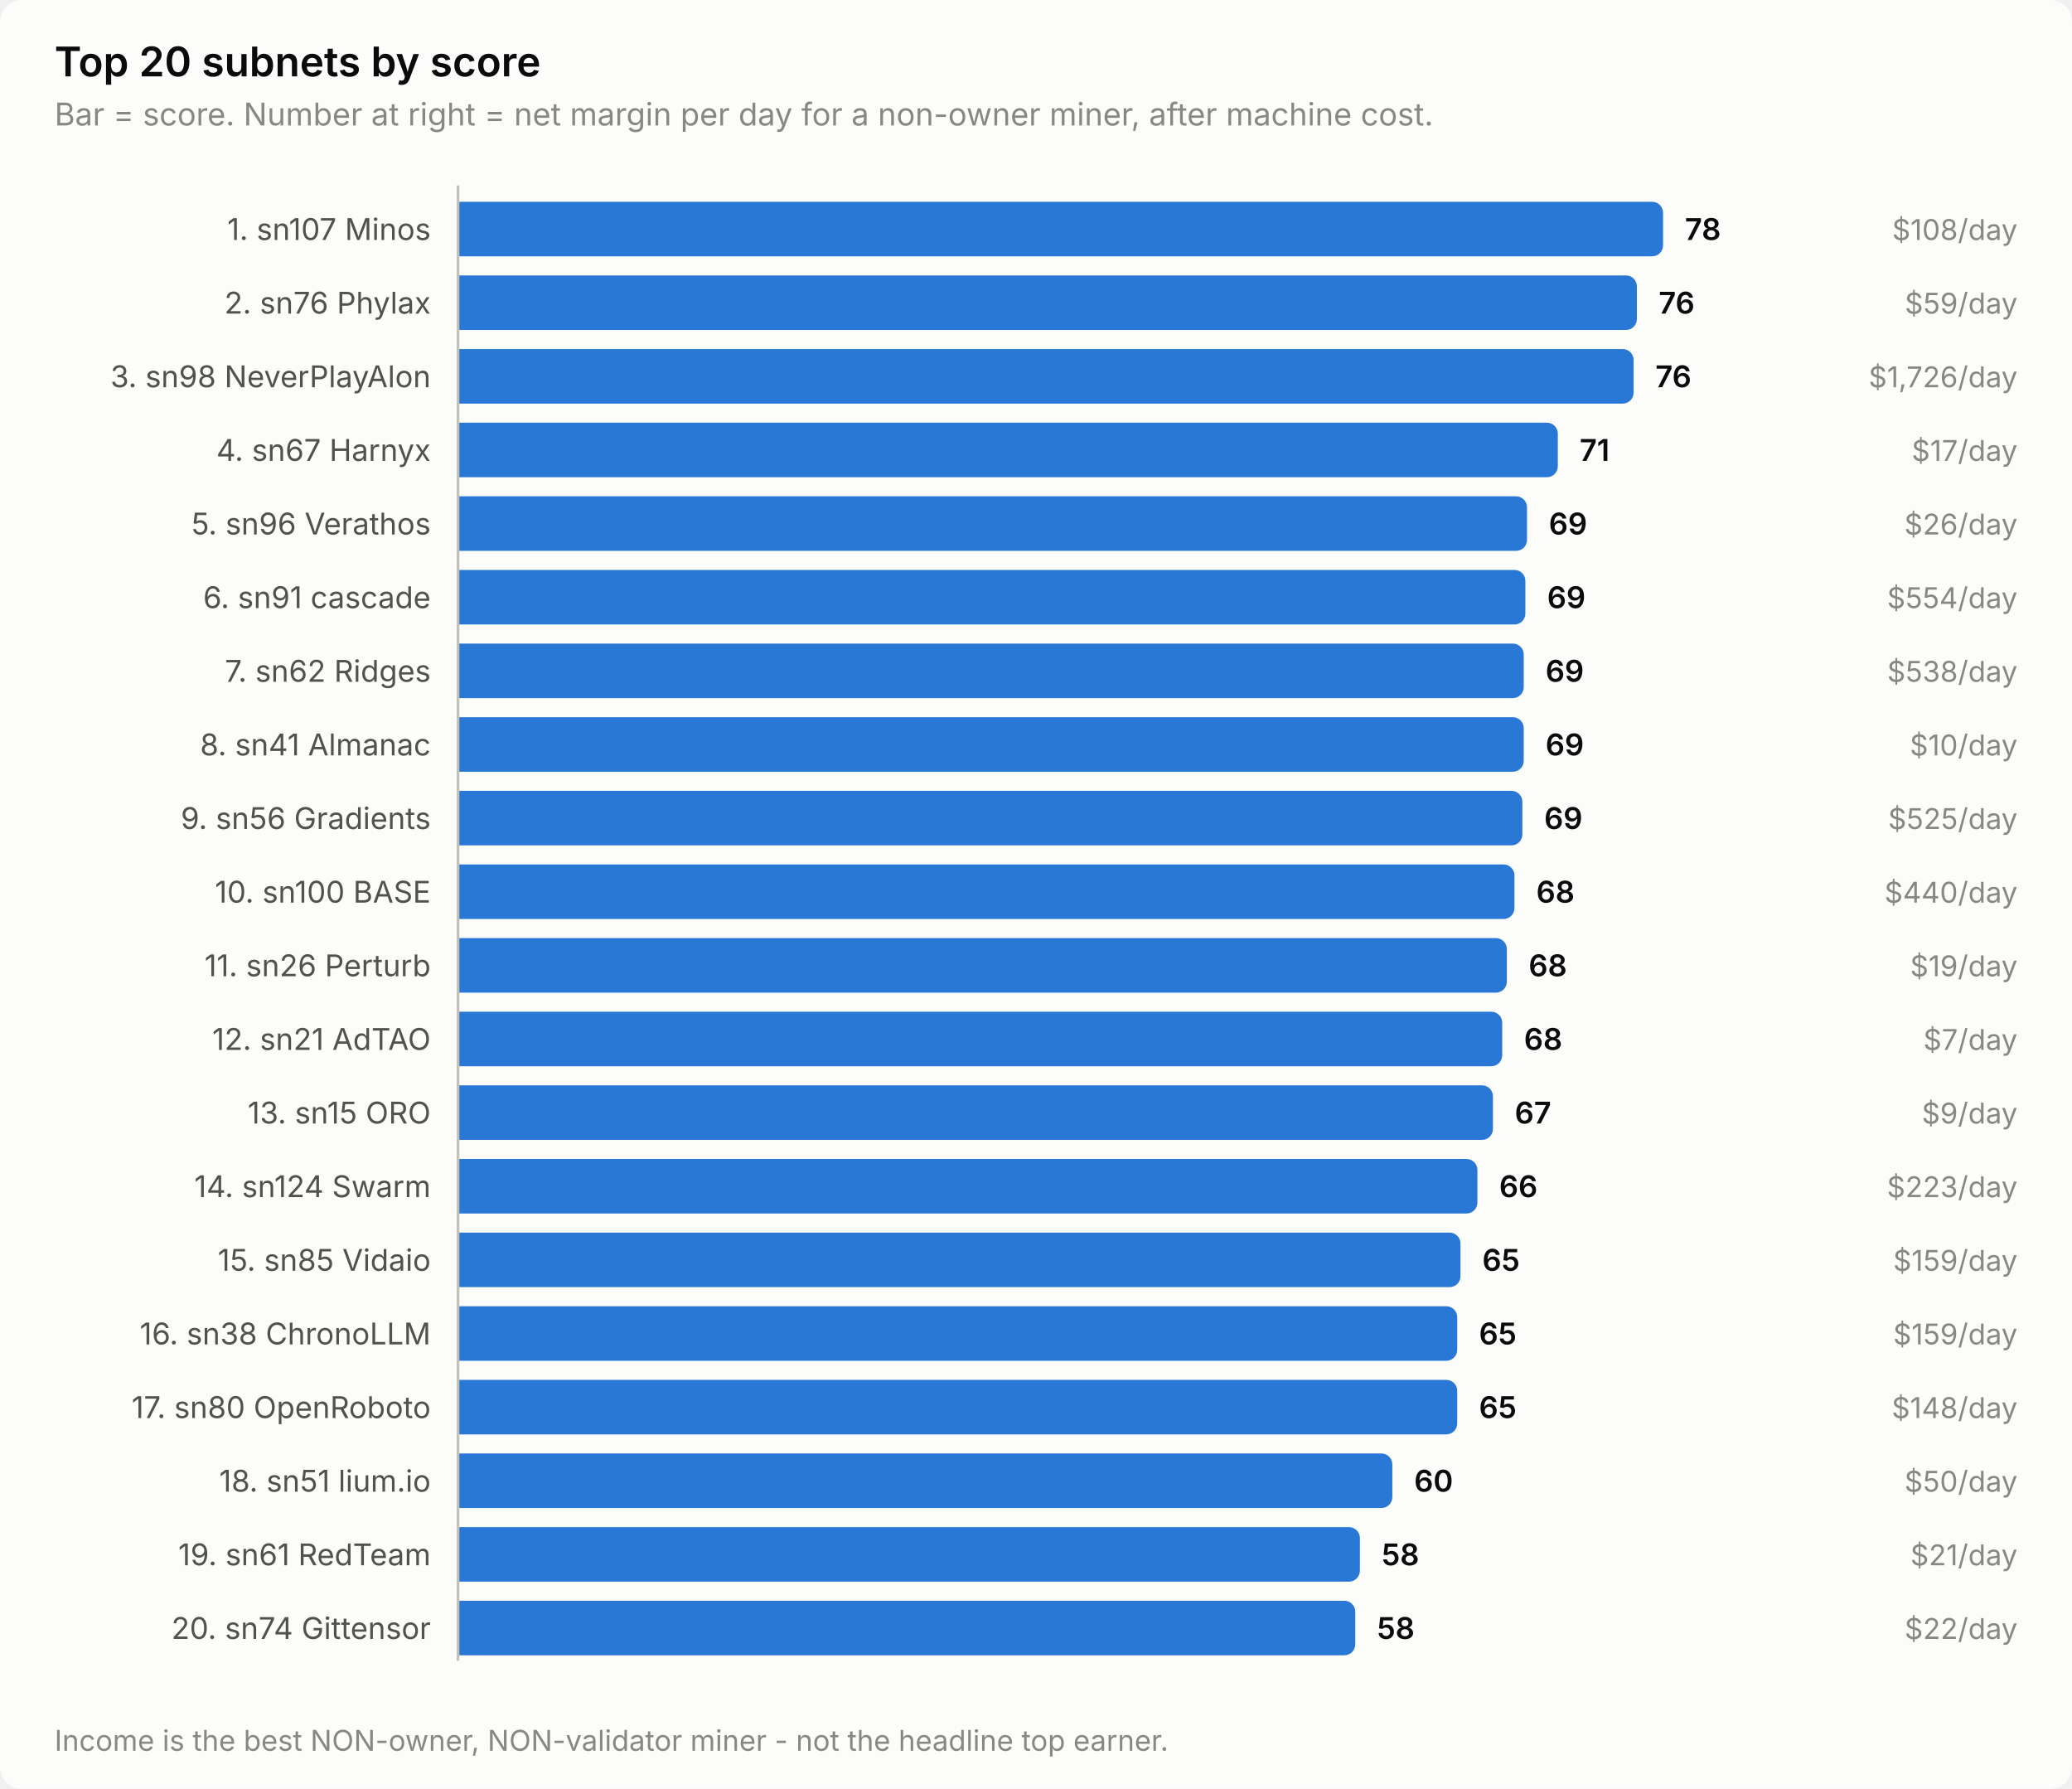
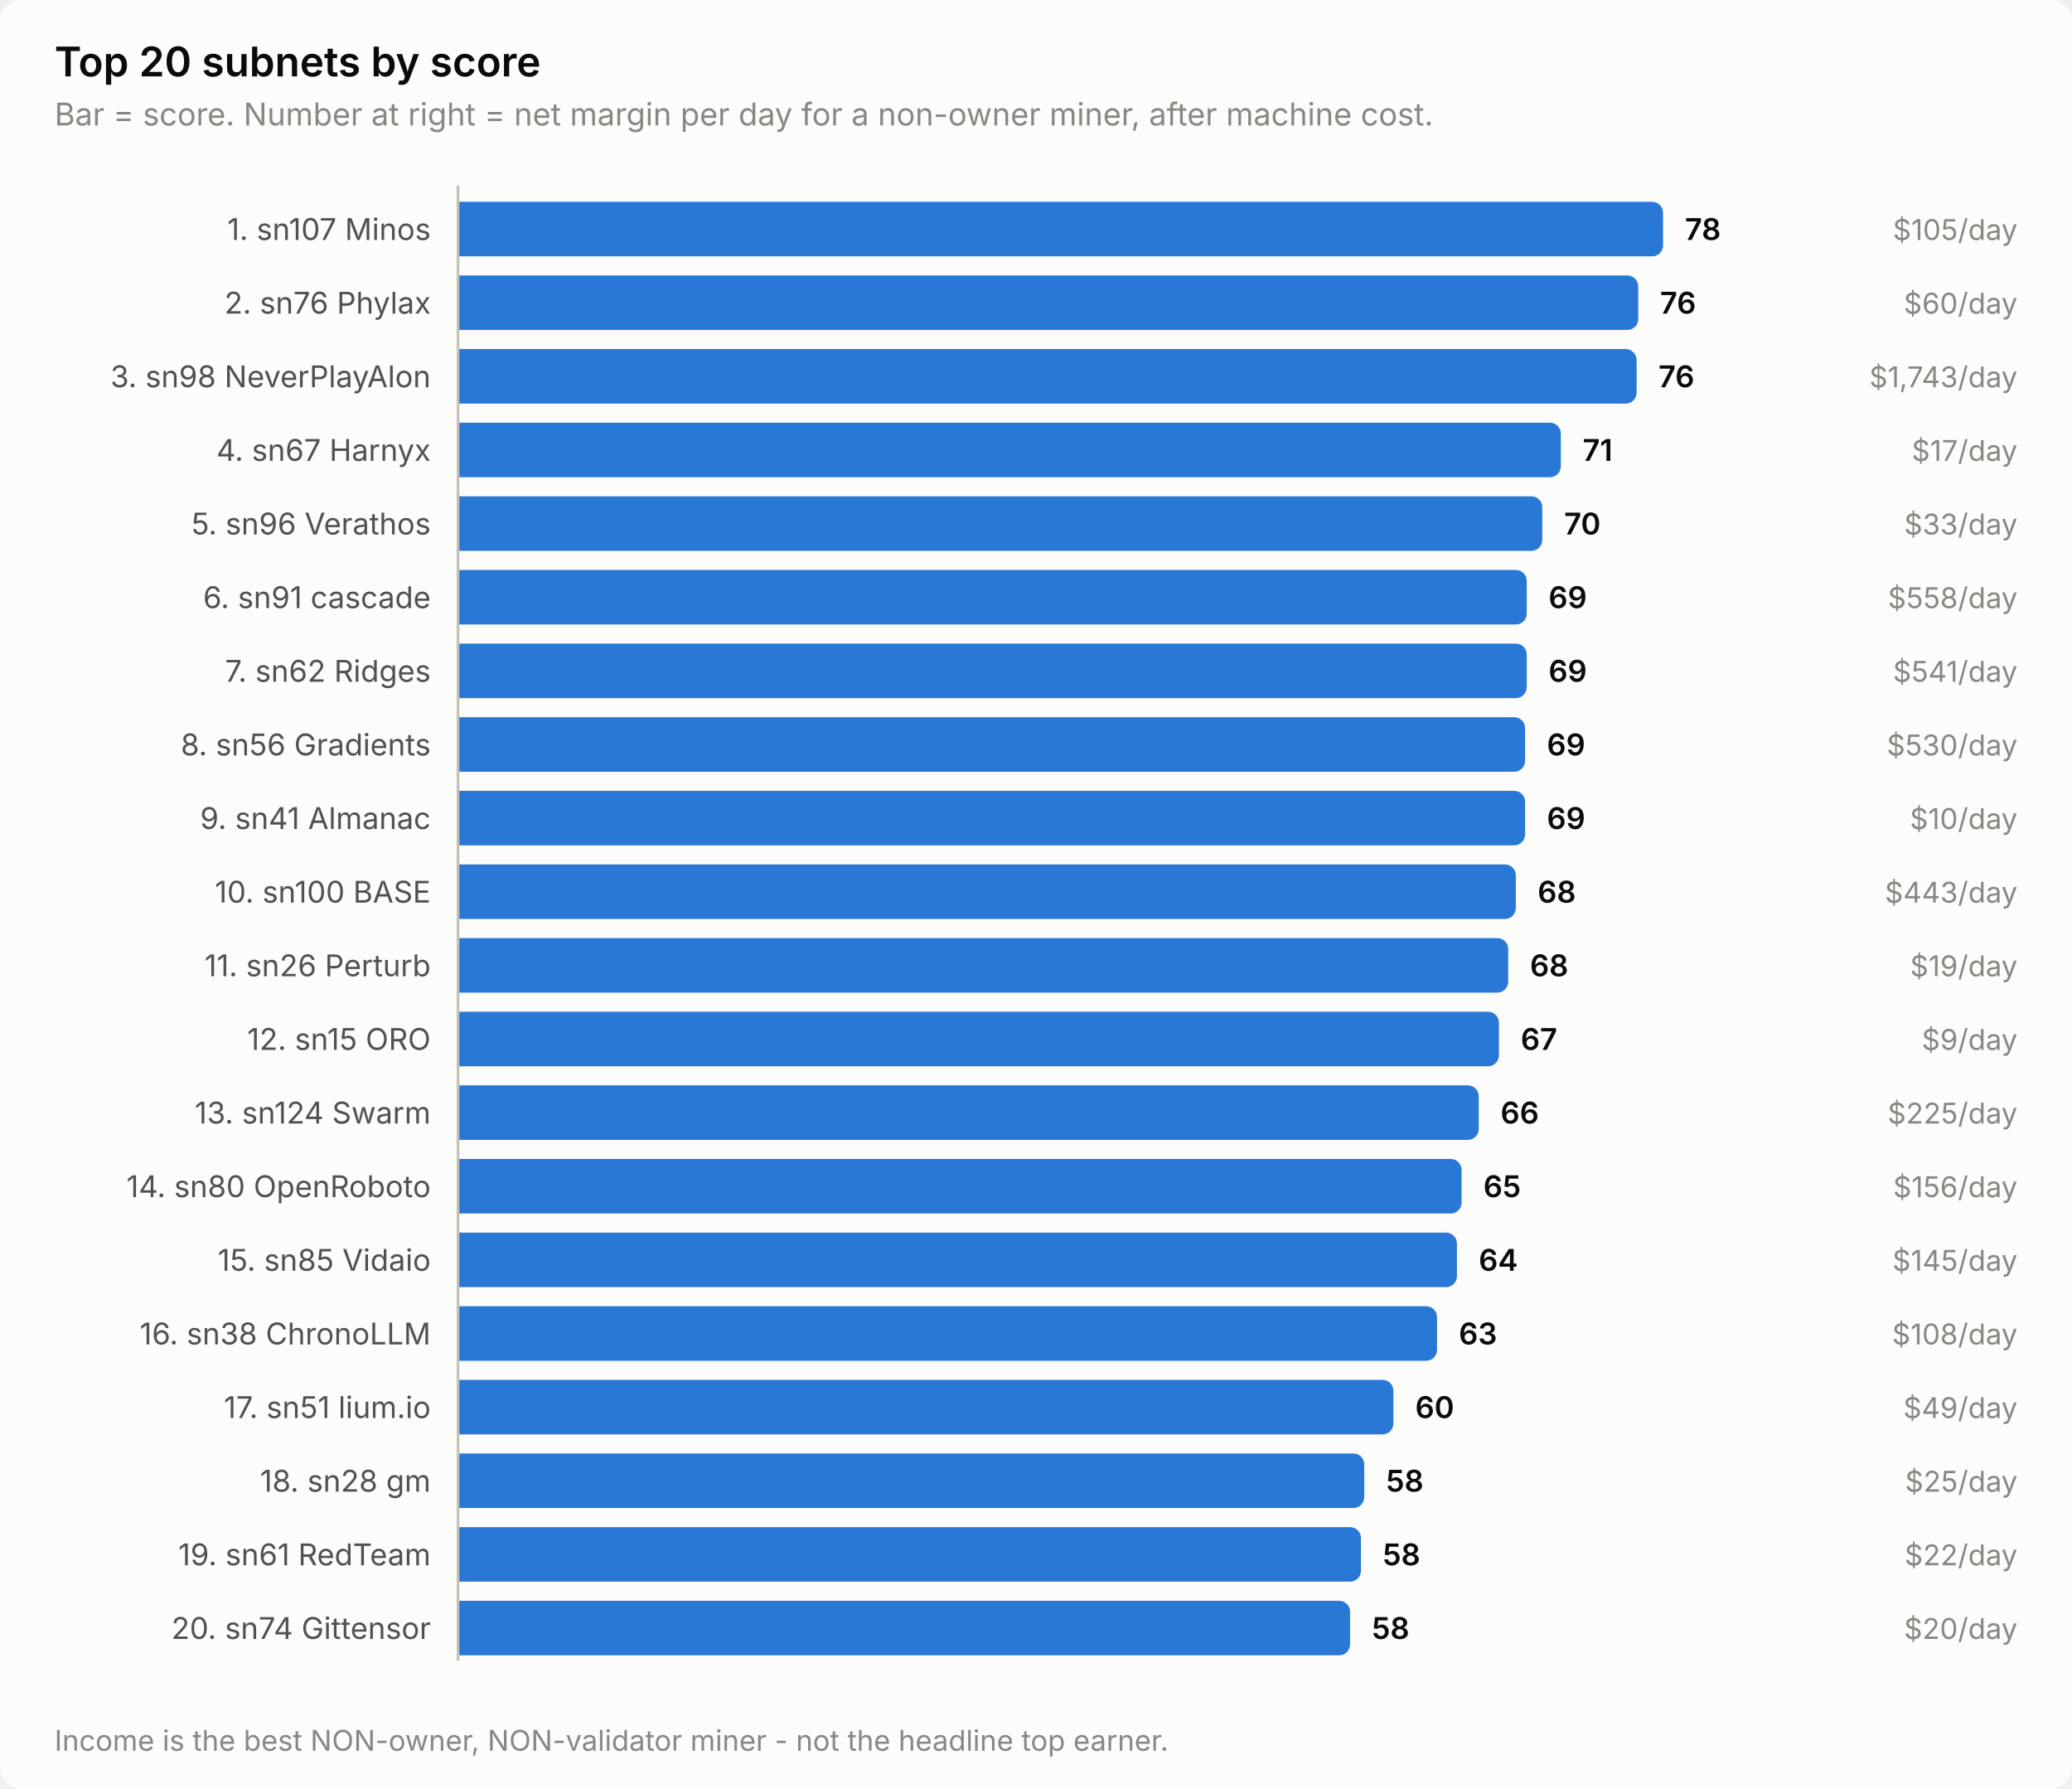
<svg xmlns="http://www.w3.org/2000/svg" width="760" height="656" viewBox="0 0 760 656" role="img" aria-label="Top 20 subnets by score">
  <style>
    text { font-family: system-ui, -apple-system, 'Segoe UI', sans-serif; }
    .t-title { font-size: 15px; font-weight: 600; }
    .t-sub { font-size: 11.5px; }
    .t-lab { font-size: 11px; }
    .t-val { font-size: 11px; font-weight: 600; font-variant-numeric: tabular-nums; }
    .t-tick { font-size: 10.5px; font-variant-numeric: tabular-nums; }

    .surface { fill: #fcfcfb; }
    .ink { fill: #0b0b0b; }
    .ink2 { fill: #52514e; }
    .muted { fill: #898781; }
    .grid { stroke: #e1e0d9; }
    .axis { stroke: #c3c2b7; }
    .accent { fill: #2a78d6; }
    .critical { fill: #d03b3b; }
    .deemph { fill: #d8d7d0; }

    @media (prefers-color-scheme: dark) {
      .surface { fill: #1a1a19; }
      .ink { fill: #ffffff; }
      .ink2 { fill: #c3c2b7; }
      .muted { fill: #898781; }
      .grid { stroke: #2c2c2a; }
      .axis { stroke: #383835; }
      .accent { fill: #3987e5; }
      .deemph { fill: #3a3a37; }
    }
</style>
  <rect class="surface" width="760" height="656" rx="8" />
  <text class="ink t-title" x="20" y="28">Top 20 subnets by score</text>
  <text class="muted t-sub" x="20" y="46">Bar = score. Number at right = net margin per day for a non-owner miner, after machine cost.</text>
  <text class="ink2 t-lab" x="158" y="88" text-anchor="end">1. sn107 Minos</text>
  <path class="accent" d="M168.0,74.0 H606.0 a4.0,4.0 0 0 1 4.0,4.0 V90.0 a4.0,4.0 0 0 1 -4.0,4.0 H168.0 Z" />
  <text class="ink t-val" x="618.0" y="88">78</text>
-   <text class="muted t-tick" x="740" y="88" text-anchor="end">$108/day</text>
+   <text class="muted t-tick" x="740" y="88" text-anchor="end">$105/day</text>
  <text class="ink2 t-lab" x="158" y="115" text-anchor="end">2. sn76 Phylax</text>
-   <path class="accent" d="M168.0,101.0 H596.4 a4.0,4.0 0 0 1 4.0,4.0 V117.0 a4.0,4.0 0 0 1 -4.0,4.0 H168.0 Z" />
-   <text class="ink t-val" x="608.4" y="115">76</text>
-   <text class="muted t-tick" x="740" y="115" text-anchor="end">$59/day</text>
+   <path class="accent" d="M168.0,101.0 H596.9 a4.0,4.0 0 0 1 4.0,4.0 V117.0 a4.0,4.0 0 0 1 -4.0,4.0 H168.0 Z" />
+   <text class="ink t-val" x="608.9" y="115">76</text>
+   <text class="muted t-tick" x="740" y="115" text-anchor="end">$60/day</text>
  <text class="ink2 t-lab" x="158" y="142" text-anchor="end">3. sn98 NeverPlayAlon</text>
-   <path class="accent" d="M168.0,128.0 H595.2 a4.0,4.0 0 0 1 4.0,4.0 V144.0 a4.0,4.0 0 0 1 -4.0,4.0 H168.0 Z" />
-   <text class="ink t-val" x="607.2" y="142">76</text>
-   <text class="muted t-tick" x="740" y="142" text-anchor="end">$1,726/day</text>
+   <path class="accent" d="M168.0,128.0 H596.3 a4.0,4.0 0 0 1 4.0,4.0 V144.0 a4.0,4.0 0 0 1 -4.0,4.0 H168.0 Z" />
+   <text class="ink t-val" x="608.3" y="142">76</text>
+   <text class="muted t-tick" x="740" y="142" text-anchor="end">$1,743/day</text>
  <text class="ink2 t-lab" x="158" y="169" text-anchor="end">4. sn67 Harnyx</text>
-   <path class="accent" d="M168.0,155.0 H567.4 a4.0,4.0 0 0 1 4.0,4.0 V171.0 a4.0,4.0 0 0 1 -4.0,4.0 H168.0 Z" />
-   <text class="ink t-val" x="579.4" y="169">71</text>
+   <path class="accent" d="M168.0,155.0 H568.5 a4.0,4.0 0 0 1 4.0,4.0 V171.0 a4.0,4.0 0 0 1 -4.0,4.0 H168.0 Z" />
+   <text class="ink t-val" x="580.5" y="169">71</text>
  <text class="muted t-tick" x="740" y="169" text-anchor="end">$17/day</text>
  <text class="ink2 t-lab" x="158" y="196" text-anchor="end">5. sn96 Verathos</text>
-   <path class="accent" d="M168.0,182.0 H556.1 a4.0,4.0 0 0 1 4.0,4.0 V198.0 a4.0,4.0 0 0 1 -4.0,4.0 H168.0 Z" />
-   <text class="ink t-val" x="568.1" y="196">69</text>
-   <text class="muted t-tick" x="740" y="196" text-anchor="end">$26/day</text>
+   <path class="accent" d="M168.0,182.0 H561.7 a4.0,4.0 0 0 1 4.0,4.0 V198.0 a4.0,4.0 0 0 1 -4.0,4.0 H168.0 Z" />
+   <text class="ink t-val" x="573.7" y="196">70</text>
+   <text class="muted t-tick" x="740" y="196" text-anchor="end">$33/day</text>
  <text class="ink2 t-lab" x="158" y="223" text-anchor="end">6. sn91 cascade</text>
-   <path class="accent" d="M168.0,209.0 H555.5 a4.0,4.0 0 0 1 4.0,4.0 V225.0 a4.0,4.0 0 0 1 -4.0,4.0 H168.0 Z" />
-   <text class="ink t-val" x="567.5" y="223">69</text>
-   <text class="muted t-tick" x="740" y="223" text-anchor="end">$554/day</text>
+   <path class="accent" d="M168.0,209.0 H556.0 a4.0,4.0 0 0 1 4.0,4.0 V225.0 a4.0,4.0 0 0 1 -4.0,4.0 H168.0 Z" />
+   <text class="ink t-val" x="568.0" y="223">69</text>
+   <text class="muted t-tick" x="740" y="223" text-anchor="end">$558/day</text>
  <text class="ink2 t-lab" x="158" y="250" text-anchor="end">7. sn62 Ridges</text>
-   <path class="accent" d="M168.0,236.0 H554.9 a4.0,4.0 0 0 1 4.0,4.0 V252.0 a4.0,4.0 0 0 1 -4.0,4.0 H168.0 Z" />
-   <text class="ink t-val" x="566.9" y="250">69</text>
-   <text class="muted t-tick" x="740" y="250" text-anchor="end">$538/day</text>
-   <text class="ink2 t-lab" x="158" y="277" text-anchor="end">8. sn41 Almanac</text>
-   <path class="accent" d="M168.0,263.0 H554.9 a4.0,4.0 0 0 1 4.0,4.0 V279.0 a4.0,4.0 0 0 1 -4.0,4.0 H168.0 Z" />
-   <text class="ink t-val" x="566.9" y="277">69</text>
-   <text class="muted t-tick" x="740" y="277" text-anchor="end">$10/day</text>
-   <text class="ink2 t-lab" x="158" y="304" text-anchor="end">9. sn56 Gradients</text>
-   <path class="accent" d="M168.0,290.0 H554.4 a4.0,4.0 0 0 1 4.0,4.0 V306.0 a4.0,4.0 0 0 1 -4.0,4.0 H168.0 Z" />
-   <text class="ink t-val" x="566.4" y="304">69</text>
-   <text class="muted t-tick" x="740" y="304" text-anchor="end">$525/day</text>
+   <path class="accent" d="M168.0,236.0 H556.0 a4.0,4.0 0 0 1 4.0,4.0 V252.0 a4.0,4.0 0 0 1 -4.0,4.0 H168.0 Z" />
+   <text class="ink t-val" x="568.0" y="250">69</text>
+   <text class="muted t-tick" x="740" y="250" text-anchor="end">$541/day</text>
+   <text class="ink2 t-lab" x="158" y="277" text-anchor="end">8. sn56 Gradients</text>
+   <path class="accent" d="M168.0,263.0 H555.4 a4.0,4.0 0 0 1 4.0,4.0 V279.0 a4.0,4.0 0 0 1 -4.0,4.0 H168.0 Z" />
+   <text class="ink t-val" x="567.4" y="277">69</text>
+   <text class="muted t-tick" x="740" y="277" text-anchor="end">$530/day</text>
+   <text class="ink2 t-lab" x="158" y="304" text-anchor="end">9. sn41 Almanac</text>
+   <path class="accent" d="M168.0,290.0 H555.4 a4.0,4.0 0 0 1 4.0,4.0 V306.0 a4.0,4.0 0 0 1 -4.0,4.0 H168.0 Z" />
+   <text class="ink t-val" x="567.4" y="304">69</text>
+   <text class="muted t-tick" x="740" y="304" text-anchor="end">$10/day</text>
  <text class="ink2 t-lab" x="158" y="331" text-anchor="end">10. sn100 BASE</text>
-   <path class="accent" d="M168.0,317.0 H551.5 a4.0,4.0 0 0 1 4.0,4.0 V333.0 a4.0,4.0 0 0 1 -4.0,4.0 H168.0 Z" />
-   <text class="ink t-val" x="563.5" y="331">68</text>
-   <text class="muted t-tick" x="740" y="331" text-anchor="end">$440/day</text>
+   <path class="accent" d="M168.0,317.0 H552.0 a4.0,4.0 0 0 1 4.0,4.0 V333.0 a4.0,4.0 0 0 1 -4.0,4.0 H168.0 Z" />
+   <text class="ink t-val" x="564.0" y="331">68</text>
+   <text class="muted t-tick" x="740" y="331" text-anchor="end">$443/day</text>
  <text class="ink2 t-lab" x="158" y="358" text-anchor="end">11. sn26 Perturb</text>
-   <path class="accent" d="M168.0,344.0 H548.7 a4.0,4.0 0 0 1 4.0,4.0 V360.0 a4.0,4.0 0 0 1 -4.0,4.0 H168.0 Z" />
-   <text class="ink t-val" x="560.7" y="358">68</text>
+   <path class="accent" d="M168.0,344.0 H549.2 a4.0,4.0 0 0 1 4.0,4.0 V360.0 a4.0,4.0 0 0 1 -4.0,4.0 H168.0 Z" />
+   <text class="ink t-val" x="561.2" y="358">68</text>
  <text class="muted t-tick" x="740" y="358" text-anchor="end">$19/day</text>
-   <text class="ink2 t-lab" x="158" y="385" text-anchor="end">12. sn21 AdTAO</text>
-   <path class="accent" d="M168.0,371.0 H547.0 a4.0,4.0 0 0 1 4.0,4.0 V387.0 a4.0,4.0 0 0 1 -4.0,4.0 H168.0 Z" />
-   <text class="ink t-val" x="559.0" y="385">68</text>
-   <text class="muted t-tick" x="740" y="385" text-anchor="end">$7/day</text>
-   <text class="ink2 t-lab" x="158" y="412" text-anchor="end">13. sn15 ORO</text>
-   <path class="accent" d="M168.0,398.0 H543.6 a4.0,4.0 0 0 1 4.0,4.0 V414.0 a4.0,4.0 0 0 1 -4.0,4.0 H168.0 Z" />
-   <text class="ink t-val" x="555.6" y="412">67</text>
-   <text class="muted t-tick" x="740" y="412" text-anchor="end">$9/day</text>
-   <text class="ink2 t-lab" x="158" y="439" text-anchor="end">14. sn124 Swarm</text>
-   <path class="accent" d="M168.0,425.0 H537.9 a4.0,4.0 0 0 1 4.0,4.0 V441.0 a4.0,4.0 0 0 1 -4.0,4.0 H168.0 Z" />
-   <text class="ink t-val" x="549.9" y="439">66</text>
-   <text class="muted t-tick" x="740" y="439" text-anchor="end">$223/day</text>
+   <text class="ink2 t-lab" x="158" y="385" text-anchor="end">12. sn15 ORO</text>
+   <path class="accent" d="M168.0,371.0 H545.8 a4.0,4.0 0 0 1 4.0,4.0 V387.0 a4.0,4.0 0 0 1 -4.0,4.0 H168.0 Z" />
+   <text class="ink t-val" x="557.8" y="385">67</text>
+   <text class="muted t-tick" x="740" y="385" text-anchor="end">$9/day</text>
+   <text class="ink2 t-lab" x="158" y="412" text-anchor="end">13. sn124 Swarm</text>
+   <path class="accent" d="M168.0,398.0 H538.4 a4.0,4.0 0 0 1 4.0,4.0 V414.0 a4.0,4.0 0 0 1 -4.0,4.0 H168.0 Z" />
+   <text class="ink t-val" x="550.4" y="412">66</text>
+   <text class="muted t-tick" x="740" y="412" text-anchor="end">$225/day</text>
+   <text class="ink2 t-lab" x="158" y="439" text-anchor="end">14. sn80 OpenRoboto</text>
+   <path class="accent" d="M168.0,425.0 H532.1 a4.0,4.0 0 0 1 4.0,4.0 V441.0 a4.0,4.0 0 0 1 -4.0,4.0 H168.0 Z" />
+   <text class="ink t-val" x="544.1" y="439">65</text>
+   <text class="muted t-tick" x="740" y="439" text-anchor="end">$156/day</text>
  <text class="ink2 t-lab" x="158" y="466" text-anchor="end">15. sn85 Vidaio</text>
-   <path class="accent" d="M168.0,452.0 H531.7 a4.0,4.0 0 0 1 4.0,4.0 V468.0 a4.0,4.0 0 0 1 -4.0,4.0 H168.0 Z" />
-   <text class="ink t-val" x="543.7" y="466">65</text>
-   <text class="muted t-tick" x="740" y="466" text-anchor="end">$159/day</text>
+   <path class="accent" d="M168.0,452.0 H530.4 a4.0,4.0 0 0 1 4.0,4.0 V468.0 a4.0,4.0 0 0 1 -4.0,4.0 H168.0 Z" />
+   <text class="ink t-val" x="542.4" y="466">64</text>
+   <text class="muted t-tick" x="740" y="466" text-anchor="end">$145/day</text>
  <text class="ink2 t-lab" x="158" y="493" text-anchor="end">16. sn38 ChronoLLM</text>
-   <path class="accent" d="M168.0,479.0 H530.5 a4.0,4.0 0 0 1 4.0,4.0 V495.0 a4.0,4.0 0 0 1 -4.0,4.0 H168.0 Z" />
-   <text class="ink t-val" x="542.5" y="493">65</text>
-   <text class="muted t-tick" x="740" y="493" text-anchor="end">$159/day</text>
-   <text class="ink2 t-lab" x="158" y="520" text-anchor="end">17. sn80 OpenRoboto</text>
-   <path class="accent" d="M168.0,506.0 H530.5 a4.0,4.0 0 0 1 4.0,4.0 V522.0 a4.0,4.0 0 0 1 -4.0,4.0 H168.0 Z" />
-   <text class="ink t-val" x="542.5" y="520">65</text>
-   <text class="muted t-tick" x="740" y="520" text-anchor="end">$148/day</text>
-   <text class="ink2 t-lab" x="158" y="547" text-anchor="end">18. sn51 lium.io</text>
-   <path class="accent" d="M168.0,533.0 H506.7 a4.0,4.0 0 0 1 4.0,4.0 V549.0 a4.0,4.0 0 0 1 -4.0,4.0 H168.0 Z" />
-   <text class="ink t-val" x="518.7" y="547">60</text>
-   <text class="muted t-tick" x="740" y="547" text-anchor="end">$50/day</text>
+   <path class="accent" d="M168.0,479.0 H523.1 a4.0,4.0 0 0 1 4.0,4.0 V495.0 a4.0,4.0 0 0 1 -4.0,4.0 H168.0 Z" />
+   <text class="ink t-val" x="535.1" y="493">63</text>
+   <text class="muted t-tick" x="740" y="493" text-anchor="end">$108/day</text>
+   <text class="ink2 t-lab" x="158" y="520" text-anchor="end">17. sn51 lium.io</text>
+   <path class="accent" d="M168.0,506.0 H507.1 a4.0,4.0 0 0 1 4.0,4.0 V522.0 a4.0,4.0 0 0 1 -4.0,4.0 H168.0 Z" />
+   <text class="ink t-val" x="519.1" y="520">60</text>
+   <text class="muted t-tick" x="740" y="520" text-anchor="end">$49/day</text>
+   <text class="ink2 t-lab" x="158" y="547" text-anchor="end">18. sn28 gm</text>
+   <path class="accent" d="M168.0,533.0 H496.4 a4.0,4.0 0 0 1 4.0,4.0 V549.0 a4.0,4.0 0 0 1 -4.0,4.0 H168.0 Z" />
+   <text class="ink t-val" x="508.4" y="547">58</text>
+   <text class="muted t-tick" x="740" y="547" text-anchor="end">$25/day</text>
  <text class="ink2 t-lab" x="158" y="574" text-anchor="end">19. sn61 RedTeam</text>
-   <path class="accent" d="M168.0,560.0 H494.8 a4.0,4.0 0 0 1 4.0,4.0 V576.0 a4.0,4.0 0 0 1 -4.0,4.0 H168.0 Z" />
-   <text class="ink t-val" x="506.8" y="574">58</text>
-   <text class="muted t-tick" x="740" y="574" text-anchor="end">$21/day</text>
+   <path class="accent" d="M168.0,560.0 H495.2 a4.0,4.0 0 0 1 4.0,4.0 V576.0 a4.0,4.0 0 0 1 -4.0,4.0 H168.0 Z" />
+   <text class="ink t-val" x="507.2" y="574">58</text>
+   <text class="muted t-tick" x="740" y="574" text-anchor="end">$22/day</text>
  <text class="ink2 t-lab" x="158" y="601" text-anchor="end">20. sn74 Gittensor</text>
-   <path class="accent" d="M168.0,587.0 H493.1 a4.0,4.0 0 0 1 4.0,4.0 V603.0 a4.0,4.0 0 0 1 -4.0,4.0 H168.0 Z" />
-   <text class="ink t-val" x="505.1" y="601">58</text>
-   <text class="muted t-tick" x="740" y="601" text-anchor="end">$22/day</text>
+   <path class="accent" d="M168.0,587.0 H491.2 a4.0,4.0 0 0 1 4.0,4.0 V603.0 a4.0,4.0 0 0 1 -4.0,4.0 H168.0 Z" />
+   <text class="ink t-val" x="503.2" y="601">58</text>
+   <text class="muted t-tick" x="740" y="601" text-anchor="end">$20/day</text>
  <line class="axis" x1="168" y1="68" x2="168" y2="609" stroke-width="1" />
  <text class="muted t-tick" x="20" y="642">Income is the best NON-owner, NON-validator miner - not the headline top earner.</text>
</svg>
